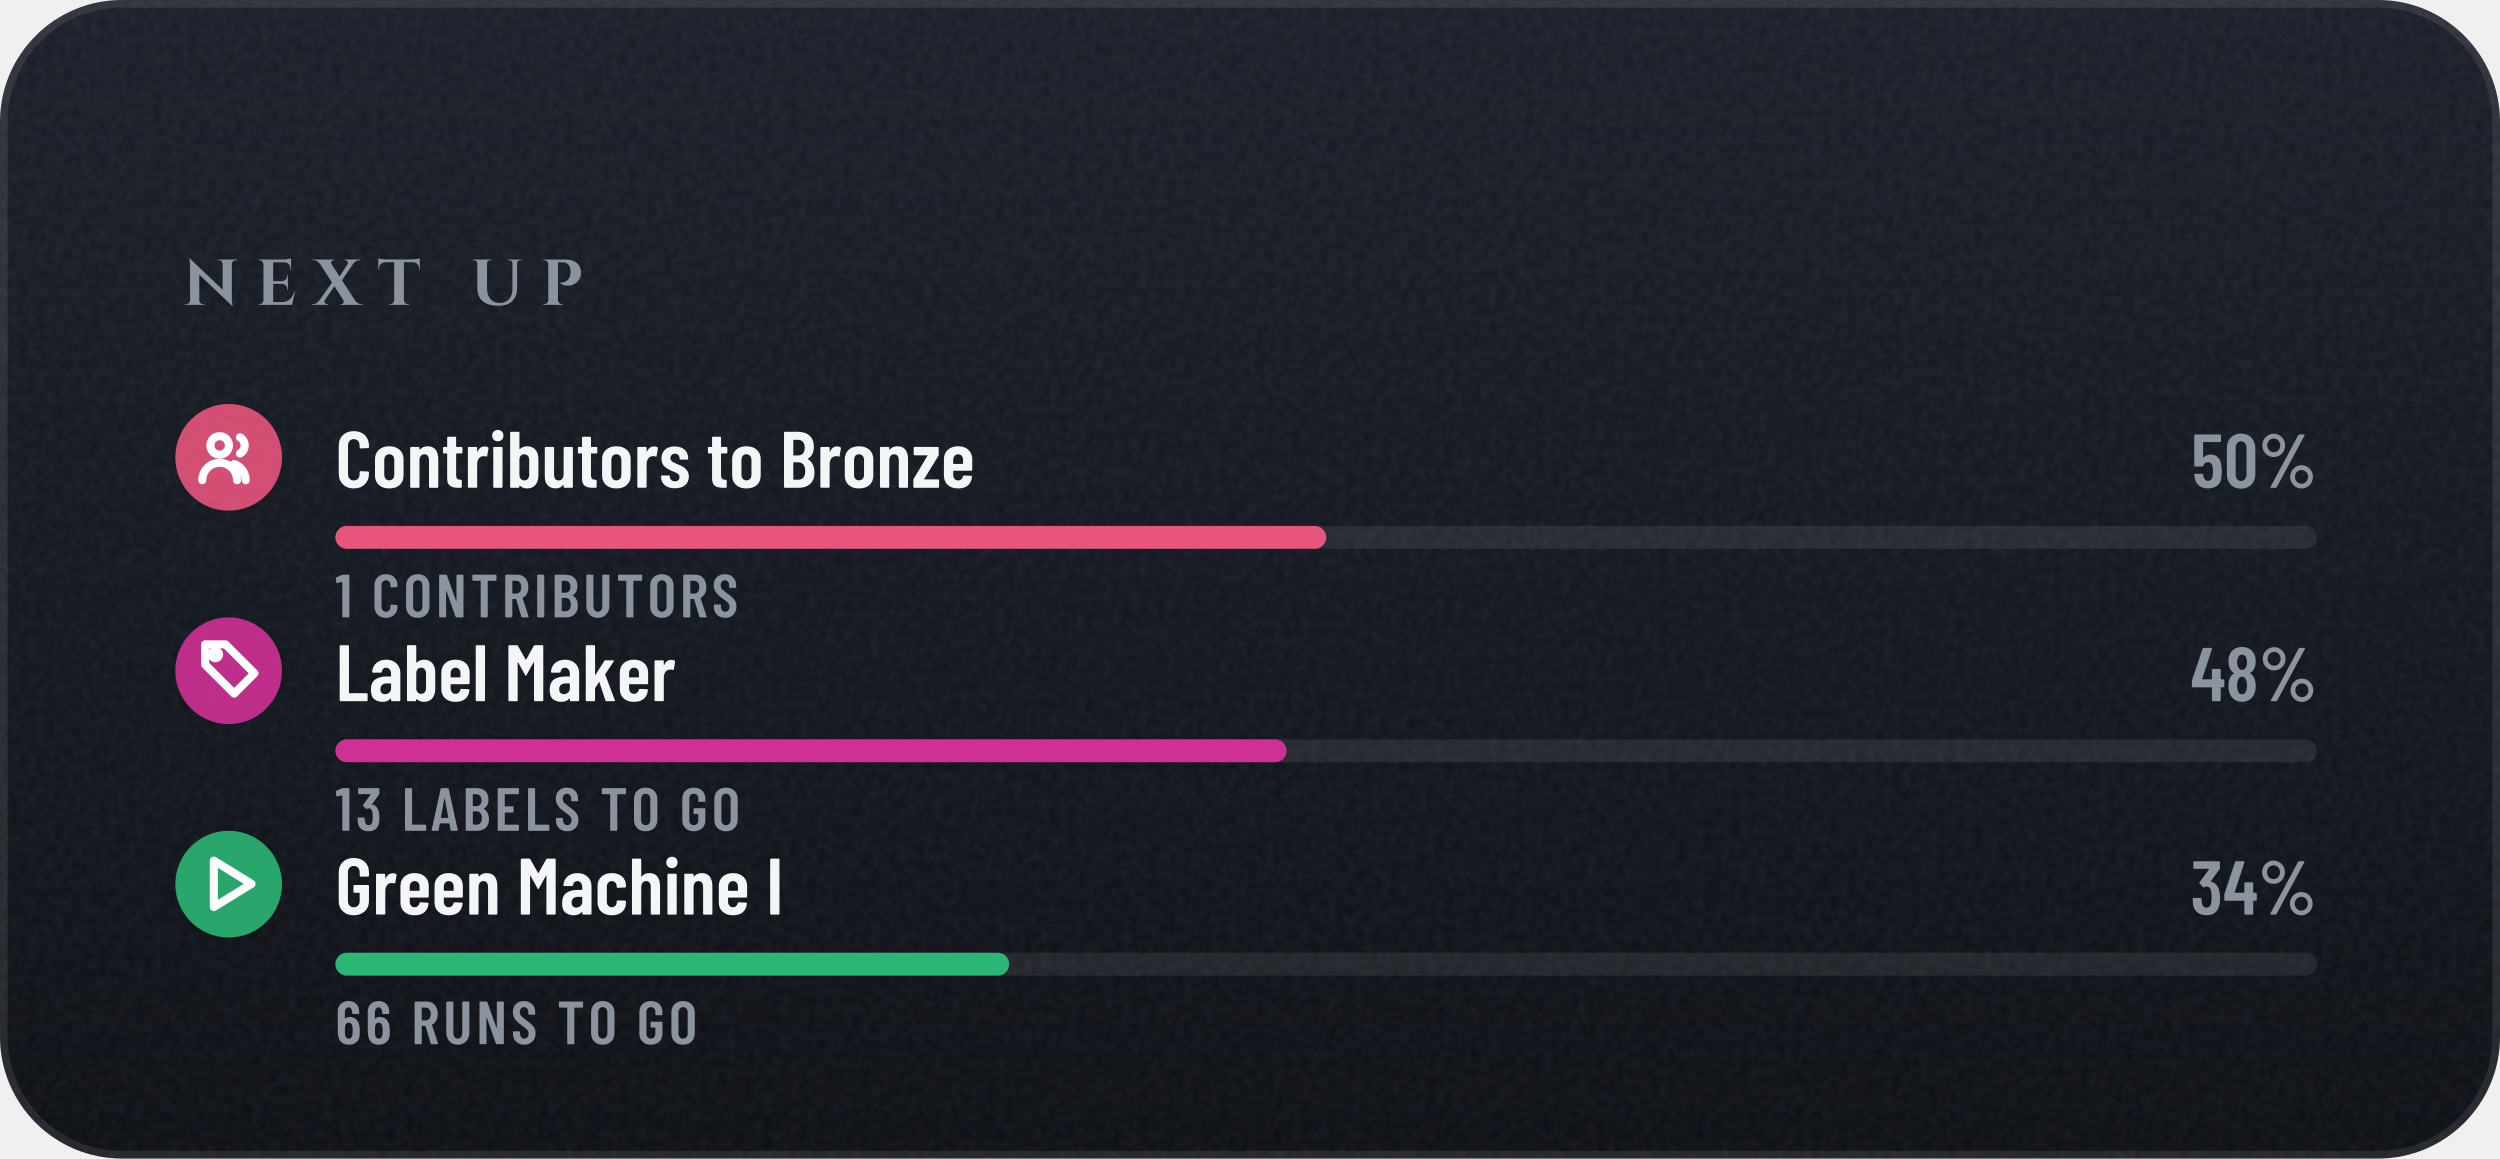
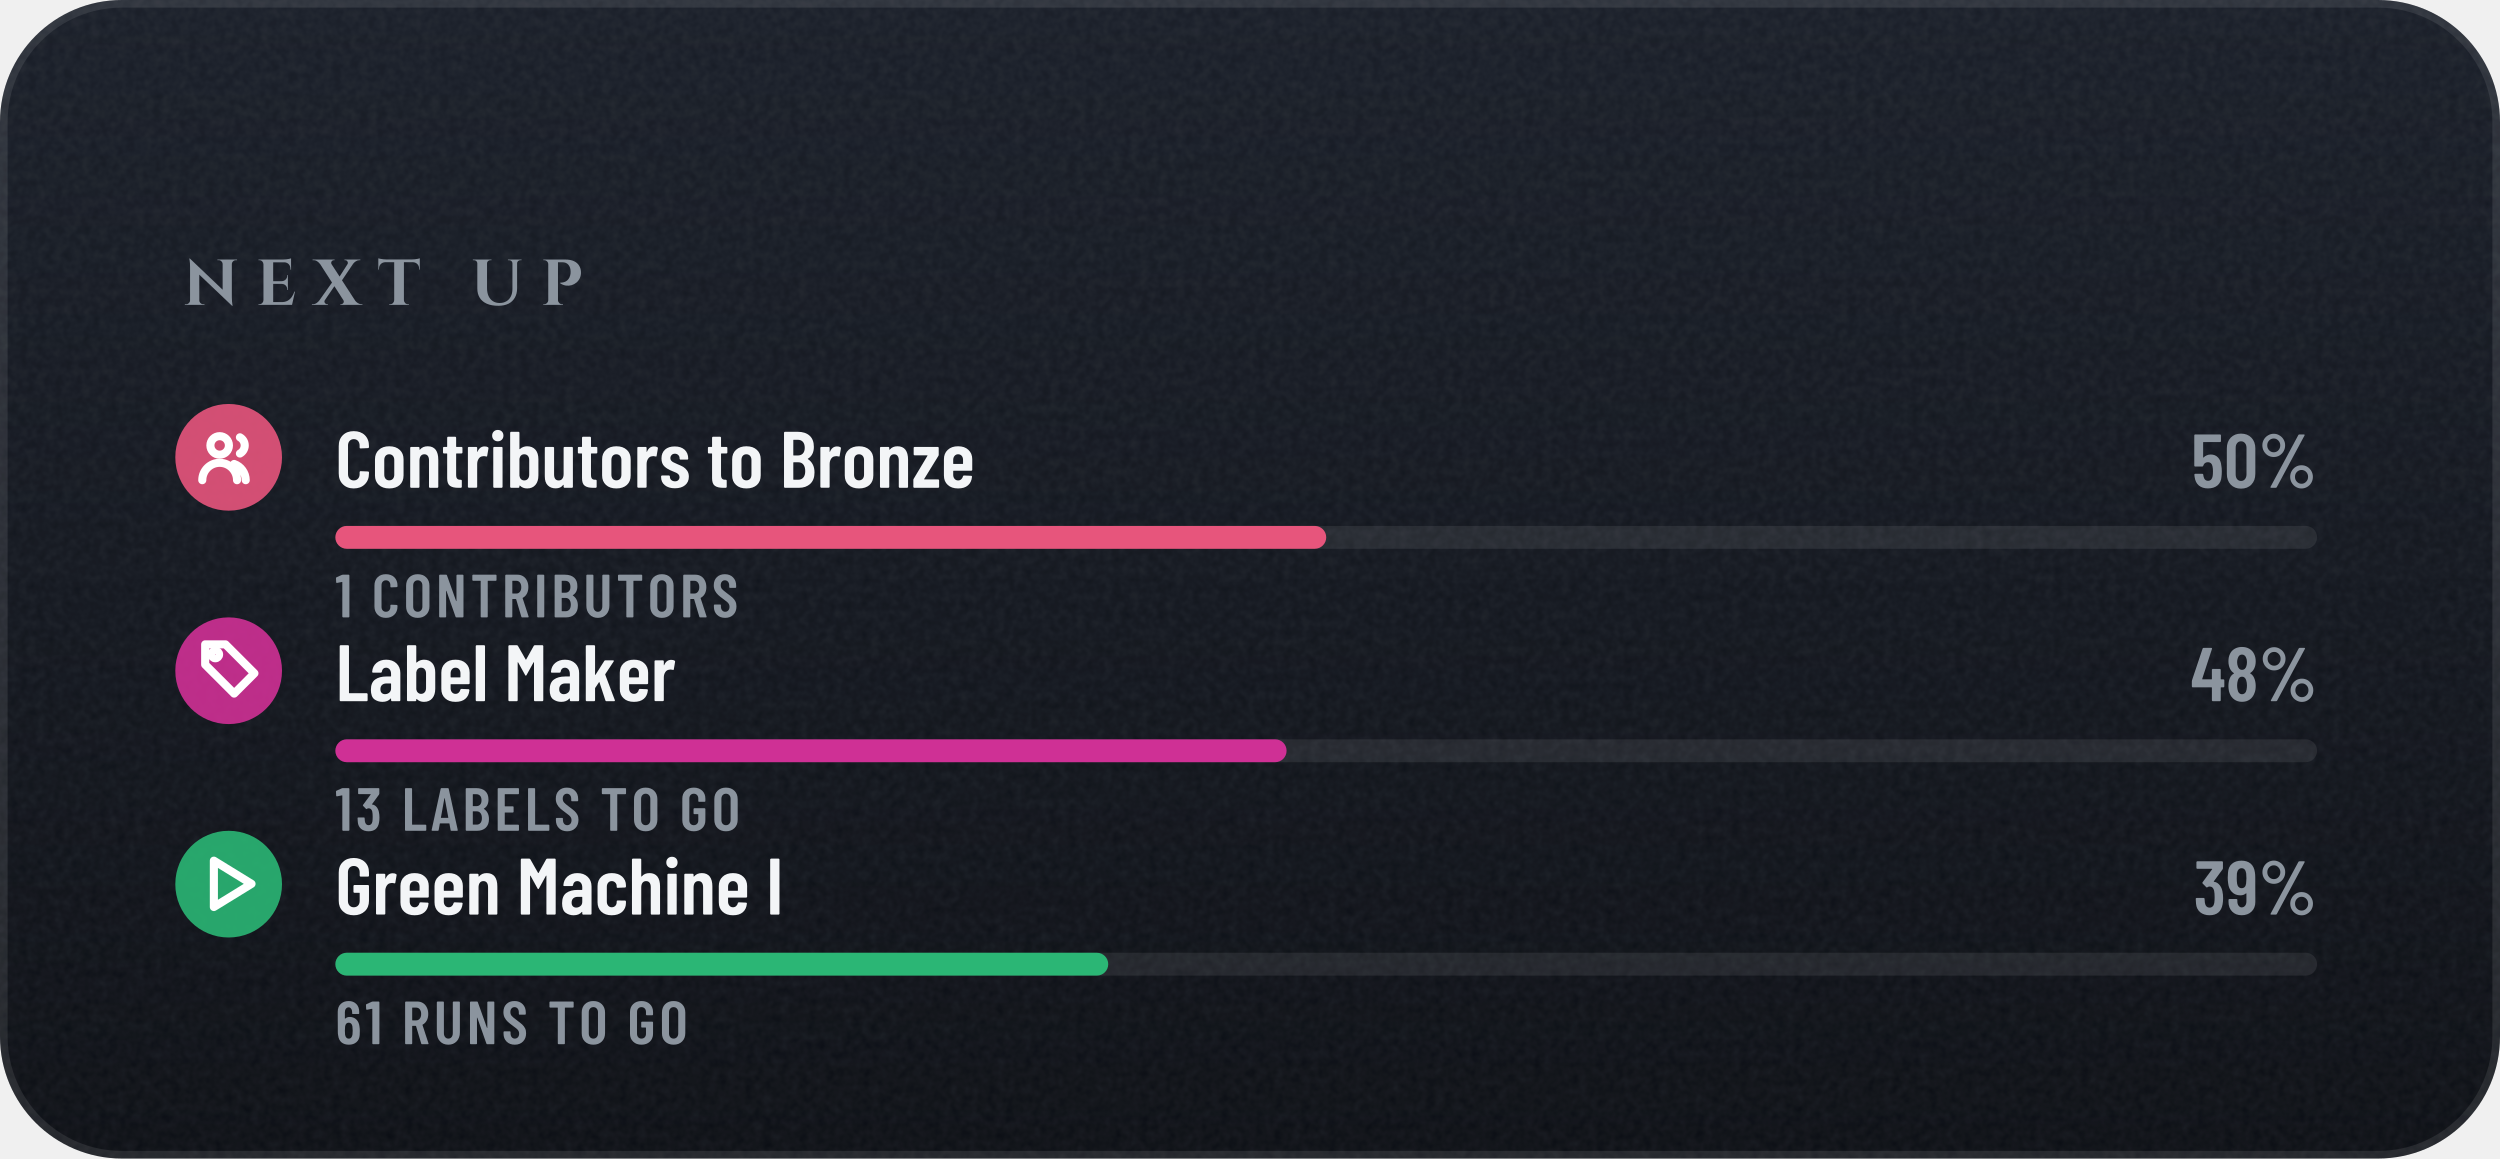
- <svg xmlns="http://www.w3.org/2000/svg" width="328" height="152" viewBox="0 0 328 152" role="img" aria-label="Next up: Contributors to Bronze 50%, Label Maker 48%, Green Machine I 34%">
+ <svg xmlns="http://www.w3.org/2000/svg" width="328" height="152" viewBox="0 0 328 152" role="img" aria-label="Next up: Contributors to Bronze 50%, Label Maker 48%, Green Machine I 39%">
  <defs>
    <linearGradient id="bg" x1="0" y1="0" x2="0" y2="1">
      <stop offset="0" stop-color="#171C26" />
      <stop offset="1" stop-color="#0A0D13" />
    </linearGradient>
    <clipPath id="card">
      <rect width="328" height="152" rx="16" />
    </clipPath>
    <filter id="grain" x="0" y="0" width="100%" height="100%">
      <feTurbulence type="fractalNoise" baseFrequency=".85" numOctaves="2" stitchTiles="stitch" />
      <feColorMatrix values="0 0 0 0 1 0 0 0 0 1 0 0 0 0 1 0 0 0 .07 0" />
    </filter>
    <radialGradient id="glow" cx=".5" cy=".5" r=".5">
      <stop offset="0" stop-color="#5A626D" stop-opacity="0" />
      <stop offset="1" stop-color="#5A626D" stop-opacity="0" />
    </radialGradient>
    <linearGradient id="mh" x1="0" y1="0" x2="1" y2="0">
      <stop offset="0" stop-color="#252A32" />
      <stop offset="0.2" stop-color="#3A414B" />
      <stop offset="0.4" stop-color="#838B96" />
      <stop offset="0.54" stop-color="#5A626D" />
      <stop offset="0.78" stop-color="#3A414B" />
      <stop offset="1" stop-color="#252A32" />
    </linearGradient>
    <linearGradient id="md" x1="0" y1="0" x2="1" y2="1">
      <stop offset="0" stop-color="#252A32" />
      <stop offset="0.2" stop-color="#3A414B" />
      <stop offset="0.4" stop-color="#838B96" />
      <stop offset="0.54" stop-color="#5A626D" />
      <stop offset="0.78" stop-color="#3A414B" />
      <stop offset="1" stop-color="#252A32" />
    </linearGradient>
    <linearGradient id="mdr" x1="1" y1="1" x2="0" y2="0">
      <stop offset="0" stop-color="#252A32" />
      <stop offset="0.2" stop-color="#3A414B" />
      <stop offset="0.4" stop-color="#838B96" />
      <stop offset="0.54" stop-color="#5A626D" />
      <stop offset="0.78" stop-color="#3A414B" />
      <stop offset="1" stop-color="#252A32" />
    </linearGradient>
    <linearGradient id="dia" x1="0" y1="0" x2="1" y2="0">
      <stop offset="0" stop-color="#6CCBFF" />
      <stop offset=".5" stop-color="#C4B2FF" />
      <stop offset="1" stop-color="#F29BDD" />
    </linearGradient>
    <linearGradient id="pb" x1="0" y1="0" x2="1" y2="0">
      <stop offset="0" stop-color="#8F5125" />
      <stop offset="1" stop-color="#F5C69A" />
    </linearGradient>
    <linearGradient id="shg" x1="0" y1="0" x2="1" y2="0">
      <stop offset="0" stop-color="#FFFFFF" stop-opacity="0" />
      <stop offset=".5" stop-color="#FFFFFF" stop-opacity=".6" />
      <stop offset="1" stop-color="#FFFFFF" stop-opacity="0" />
    </linearGradient>
  </defs>
  <g clip-path="url(#card)">
    <rect width="328" height="152" fill="url(#bg)" />
    <rect width="328" height="152" filter="url(#grain)" />
  </g>
  <rect x=".5" y=".5" width="327" height="151" rx="15.5" fill="none" stroke="#FFFFFF" stroke-opacity=".09" />
  <g transform="translate(24 40) scale(0.0085 -0.0085)" fill="#8B949E">
    <use href="#s78" x="0" />
    <use href="#s69" x="1124" />
    <use href="#s88" x="2015" />
    <use href="#s84" x="3002" />
    <use href="#s85" x="4437" />
    <use href="#s80" x="5517" />
  </g>
  <circle cx="30" cy="60" r="7" fill="#E7557C" fill-opacity=".9" />
  <g transform="translate(25.4 55.4) scale(0.38)" fill="none" stroke="#FFFFFF" stroke-width="2.8" stroke-linecap="round" stroke-linejoin="round">
    <circle cx="9" cy="8" r="3.2" />
    <path d="M3 20a6 6 0 0 1 12 0M16 5.2a3.2 3.2 0 0 1 0 5.6M18 20a6 6 0 0 0-4-5.6" />
  </g>
  <g transform="translate(44 64) scale(0.0105 -0.0105)" fill="#F3F5F7">
    <use href="#m67" x="0" />
    <use href="#m111" x="457" />
    <use href="#m110" x="889" />
    <use href="#m116" x="1328" />
    <use href="#m114" x="1610" />
    <use href="#m105" x="1923" />
    <use href="#m98" x="2138" />
    <use href="#m117" x="2575" />
    <use href="#m116" x="3013" />
    <use href="#m111" x="3295" />
    <use href="#m114" x="3727" />
    <use href="#m115" x="4040" />
    <use href="#m116" x="4638" />
    <use href="#m111" x="4920" />
    <use href="#m66" x="5552" />
    <use href="#m114" x="6014" />
    <use href="#m111" x="6327" />
    <use href="#m110" x="6759" />
    <use href="#m122" x="7198" />
    <use href="#m101" x="7566" />
  </g>
  <g transform="translate(287.5 64) scale(0.01 -0.01)" fill="#8B949E">
    <use href="#m53" x="0" />
    <use href="#m48" x="428" />
    <use href="#m37" x="878" />
  </g>
  <rect x="44" y="69" width="260" height="3" rx="1.5" fill="#FFFFFF" fill-opacity=".08" />
  <rect x="44" y="69" width="130" height="3" rx="1.5" fill="#E7557C" />
  <g transform="translate(44 81) scale(0.008 -0.008)" fill="#8B949E">
    <use href="#m49" x="0" />
    <use href="#m67" x="599" />
    <use href="#m79" x="1118" />
    <use href="#m78" x="1648" />
    <use href="#m84" x="2218" />
    <use href="#m82" x="2732" />
    <use href="#m73" x="3256" />
    <use href="#m66" x="3542" />
    <use href="#m85" x="4066" />
    <use href="#m84" x="4607" />
    <use href="#m79" x="5122" />
    <use href="#m82" x="5651" />
    <use href="#m83" x="6174" />
  </g>
  <circle cx="30" cy="88" r="7" fill="#CF3095" fill-opacity=".9" />
  <g transform="translate(25.4 83.4) scale(0.38)" fill="none" stroke="#FFFFFF" stroke-width="2.8" stroke-linecap="round" stroke-linejoin="round">
    <path d="M11 3H4v7l10 10 7-7z" />
    <circle cx="7.5" cy="6.5" r="1.3" />
  </g>
  <g transform="translate(44 92) scale(0.0105 -0.0105)" fill="#F3F5F7">
    <use href="#m76" x="0" />
    <use href="#m97" x="415" />
    <use href="#m98" x="849" />
    <use href="#m101" x="1286" />
    <use href="#m108" x="1712" />
    <use href="#m77" x="2111" />
    <use href="#m97" x="2649" />
    <use href="#m107" x="3083" />
    <use href="#m101" x="3516" />
    <use href="#m114" x="3942" />
  </g>
  <g transform="translate(287.4 92) scale(0.01 -0.01)" fill="#8B949E">
    <use href="#m52" x="0" />
    <use href="#m56" x="459" />
    <use href="#m37" x="893" />
  </g>
  <rect x="44" y="97" width="260" height="3" rx="1.5" fill="#FFFFFF" fill-opacity=".08" />
  <rect x="44" y="97" width="124.8" height="3" rx="1.5" fill="#CF3095" />
  <g transform="translate(44 109) scale(0.008 -0.008)" fill="#8B949E">
    <use href="#m49" x="0" />
    <use href="#m51" x="336" />
    <use href="#m76" x="1088" />
    <use href="#m65" x="1565" />
    <use href="#m66" x="2084" />
    <use href="#m69" x="2608" />
    <use href="#m76" x="3106" />
    <use href="#m83" x="3583" />
    <use href="#m84" x="4342" />
    <use href="#m79" x="4856" />
    <use href="#m71" x="5648" />
    <use href="#m79" x="6173" />
  </g>
  <circle cx="30" cy="116" r="7" fill="#2BB675" fill-opacity=".9" />
  <g transform="translate(25.4 111.4) scale(0.38)" fill="none" stroke="#FFFFFF" stroke-width="2.8" stroke-linecap="round" stroke-linejoin="round">
    <path d="M7 4l13 8-13 8z" />
  </g>
  <g transform="translate(44 120) scale(0.0105 -0.0105)" fill="#F3F5F7">
    <use href="#m71" x="0" />
    <use href="#m114" x="462" />
    <use href="#m101" x="775" />
    <use href="#m101" x="1201" />
    <use href="#m110" x="1627" />
    <use href="#m77" x="2266" />
    <use href="#m97" x="2804" />
    <use href="#m99" x="3238" />
    <use href="#m104" x="3660" />
    <use href="#m105" x="4099" />
    <use href="#m110" x="4314" />
    <use href="#m101" x="4753" />
    <use href="#m73" x="5379" />
  </g>
-   <g transform="translate(287.4 120) scale(0.01 -0.01)" fill="#8B949E">
+   <g transform="translate(287.8 120) scale(0.01 -0.01)" fill="#8B949E">
    <use href="#m51" x="0" />
-     <use href="#m52" x="426" />
-     <use href="#m37" x="885" />
+     <use href="#m57" x="426" />
+     <use href="#m37" x="849" />
  </g>
  <rect x="44" y="125" width="260" height="3" rx="1.5" fill="#FFFFFF" fill-opacity=".08" />
-   <rect x="44" y="125" width="88.4" height="3" rx="1.5" fill="#2BB675" />
+   <rect x="44" y="125" width="101.4" height="3" rx="1.5" fill="#2BB675" />
  <g transform="translate(44 137) scale(0.008 -0.008)" fill="#8B949E">
    <use href="#m54" x="0" />
-     <use href="#m54" x="492" />
-     <use href="#m82" x="1246" />
-     <use href="#m85" x="1769" />
-     <use href="#m78" x="2310" />
-     <use href="#m83" x="2879" />
-     <use href="#m84" x="3638" />
-     <use href="#m79" x="4152" />
-     <use href="#m71" x="4944" />
-     <use href="#m79" x="5469" />
+     <use href="#m49" x="492" />
+     <use href="#m82" x="1090" />
+     <use href="#m85" x="1614" />
+     <use href="#m78" x="2154" />
+     <use href="#m83" x="2724" />
+     <use href="#m84" x="3483" />
+     <use href="#m79" x="3998" />
+     <use href="#m71" x="4790" />
+     <use href="#m79" x="5314" />
  </g>
  <defs>
    <path id="m37" d="M54 557Q54 598 74 633Q94 668 128 688Q163 709 204 709Q244 709 278 688Q313 668 333 633Q353 598 353 557Q353 515 333 480Q313 445 279 424Q245 404 204 404Q163 404 128 424Q94 445 74 480Q54 515 54 557ZM162 14 526 692Q530 700 541 700H599Q606 700 608 696Q610 692 607 686L243 8Q239 0 228 0H170Q163 0 161 4Q159 8 162 14ZM289 557Q289 594 264 620Q239 647 204 647Q168 647 143 621Q118 595 118 557Q118 519 143 492Q168 466 204 466Q240 466 264 492Q289 519 289 557ZM419 144Q419 185 439 220Q459 255 493 276Q527 296 568 296Q609 296 643 276Q677 255 697 220Q717 185 717 144Q717 102 697 67Q677 32 643 12Q609 -9 568 -9Q527 -9 493 12Q459 32 439 67Q419 102 419 144ZM654 144Q654 182 629 208Q604 234 568 234Q532 234 507 208Q482 182 482 144Q482 106 507 80Q532 53 568 53Q604 53 629 80Q654 106 654 144Z" />
    <path id="m48" d="M38 183V517Q38 604 89 658Q140 711 224 711Q309 711 360 658Q412 604 412 517V183Q412 96 360 42Q309 -11 224 -11Q140 -11 89 42Q38 96 38 183ZM296 176V524Q296 563 276 586Q257 610 224 610Q192 610 173 586Q154 563 154 524V176Q154 137 173 114Q192 90 224 90Q257 90 276 114Q296 137 296 176Z" />
    <path id="m49" d="M122 700H218Q223 700 226 696Q230 693 230 688V12Q230 7 226 4Q223 0 218 0H126Q121 0 118 4Q114 7 114 12V576Q114 578 112 580Q111 582 109 581L27 565H24Q13 565 13 576L10 643Q10 653 18 657L107 697Q114 700 122 700Z" />
    <path id="m51" d="M387 218Q387 169 380 134Q368 66 326 29Q283 -8 210 -8Q134 -8 86 32Q38 73 32 143Q30 165 28 207Q28 219 40 219H132Q144 219 144 207Q146 173 148 156Q153 125 169 108Q185 92 210 92Q234 92 250 108Q266 123 271 152Q276 182 276 230Q276 281 269 315Q263 341 248 355Q233 369 210 369Q195 369 183 360Q177 356 174 356Q172 356 166 360L119 408Q115 412 115 417Q115 421 118 425L243 595Q245 597 244 599Q242 601 239 601H49Q44 601 40 604Q37 608 37 613V688Q37 693 40 696Q44 700 49 700H373Q378 700 382 696Q385 693 385 688V609Q385 602 380 594L266 438Q262 432 268 431Q309 426 338 392Q368 358 378 307Q387 267 387 218Z" />
    <path id="m52" d="M443 275V194Q443 189 440 186Q436 182 431 182H401Q396 182 396 177V12Q396 7 392 4Q389 0 384 0H292Q287 0 284 4Q280 7 280 12V177Q280 182 275 182H29Q24 182 20 186Q17 189 17 194V259Q17 268 19 274L158 690Q161 700 171 700H271Q277 700 280 696Q283 693 281 686L153 293Q152 287 157 287H275Q280 287 280 292V412Q280 417 284 420Q287 424 292 424H384Q389 424 392 420Q396 417 396 412V292Q396 287 401 287H431Q436 287 440 284Q443 280 443 275Z" />
    <path id="m53" d="M400 216Q400 175 396 146Q391 72 344 32Q297 -8 219 -8Q145 -8 99 30Q53 68 43 144L40 172Q40 184 52 184H144Q156 184 157 172Q157 166 159 154Q171 92 219 92Q244 92 260 108Q275 124 280 153Q284 178 284 217Q284 254 278 281Q273 307 258 322Q242 336 219 336Q171 336 157 290Q154 279 144 279H51Q46 279 42 282Q39 286 39 291V688Q39 693 42 696Q46 700 51 700H377Q382 700 386 696Q389 693 389 688V612Q389 607 386 604Q382 600 377 600H160Q155 600 155 595V400Q155 397 157 396Q159 396 161 398Q178 416 202 426Q227 437 254 437Q314 437 350 398Q387 360 394 290Q400 259 400 216Z" />
    <path id="m54" d="M401 216Q401 193 399 151Q394 75 346 34Q299 -8 221 -8Q147 -8 101 30Q55 69 46 144Q40 171 40 207L39 532Q39 613 88 660Q138 708 219 708Q295 708 343 660Q391 612 391 532V507Q391 502 388 498Q384 495 379 495H287Q282 495 278 498Q275 502 275 507V526Q275 560 258 582Q242 605 219 605Q191 605 174 583Q156 561 156 526V423Q156 420 158 419Q160 418 162 420Q191 447 234 447Q303 447 346 403Q389 359 396 286Q401 253 401 216ZM284 224Q284 250 279 295Q267 353 220 353Q196 353 180 338Q165 322 160 292Q156 257 156 224Q156 195 159 157Q164 125 180 108Q195 91 220 91Q245 91 260 109Q276 127 281 160Q284 196 284 224Z" />
    <path id="m56" d="M325 364Q358 345 375 306Q396 259 396 200Q396 147 380 107Q360 53 318 22Q275 -8 216 -8Q158 -8 116 22Q73 52 53 106Q38 148 38 200Q38 259 56 301Q71 341 109 363Q113 366 109 369Q76 390 58 427Q38 470 38 523Q38 581 58 620Q78 664 120 688Q161 712 216 712Q270 712 312 688Q353 665 374 621Q396 579 396 523Q396 471 376 429Q358 392 325 371Q319 367 325 364ZM159 559Q152 541 152 513Q152 483 162 456Q169 435 183 423Q197 411 216 411Q237 411 252 424Q266 436 273 459Q281 483 281 513Q281 547 271 568Q264 589 250 600Q236 612 216 612Q198 612 184 602Q171 591 164 573ZM281 206Q281 244 272 271Q266 295 252 308Q237 322 216 322Q195 322 180 308Q166 294 160 268Q152 242 152 208Q152 177 158 151Q163 123 178 108Q194 92 216 92Q239 92 255 108Q271 124 276 153Q281 180 281 206Z" />
+     <path id="m57" d="M384 168Q384 87 334 40Q285 -8 204 -8Q128 -8 80 40Q32 88 32 168V193Q32 198 36 202Q39 205 44 205H136Q141 205 144 202Q148 198 148 193V174Q148 140 164 118Q181 95 204 95Q232 95 250 117Q267 139 267 174V276Q267 279 265 280Q263 281 261 279Q232 253 189 253Q120 253 77 297Q34 341 27 414Q22 447 22 484Q22 518 25 549Q29 625 76 666Q124 708 203 708Q276 708 322 670Q368 631 378 556Q383 526 383 493ZM267 476Q267 506 264 543Q253 609 204 609Q179 609 163 591Q147 573 142 540Q140 516 140 476Q140 439 145 405Q150 377 166 362Q181 347 204 347Q228 347 244 362Q259 378 263 408Q267 443 267 476Z" />
    <path id="m65" d="M325 11 306 116Q306 121 300 121H154Q148 121 148 116L129 11Q128 0 116 0H25Q11 0 14 13L162 689Q164 700 175 700H281Q292 700 294 689L442 13V9Q442 0 431 0H338Q326 0 325 11ZM171 212H282Q288 212 287 217L229 533Q228 536 226 536Q224 536 223 533L166 217Q165 212 171 212Z" />
    <path id="m66" d="M242 0H66Q61 0 58 4Q54 7 54 12V688Q54 693 58 696Q61 700 66 700H224Q319 700 373 652Q427 604 427 512Q427 409 354 365Q349 362 352 359Q391 334 413 292Q435 250 435 192Q435 100 382 50Q328 0 242 0ZM170 595V409Q170 404 175 404H226Q267 404 290 429Q313 454 313 500Q313 548 290 574Q267 600 226 600H175Q170 600 170 595ZM319 208Q319 260 296 290Q273 319 233 319H175Q170 319 170 314V106Q170 101 175 101H233Q273 101 296 129Q319 157 319 208Z" />
    <path id="m67" d="M42 180V521Q42 607 94 658Q145 708 230 708Q316 708 368 658Q420 607 420 521V509Q420 504 416 500Q413 496 408 496L315 492Q303 492 303 504V529Q303 564 283 586Q263 608 230 608Q198 608 178 586Q158 564 158 529V171Q158 136 178 114Q198 92 230 92Q263 92 283 114Q303 136 303 171V196Q303 201 306 204Q310 208 315 208L408 204Q413 204 416 200Q420 197 420 192V180Q420 95 368 44Q316 -8 230 -8Q145 -8 94 44Q42 95 42 180Z" />
    <path id="m69" d="M391 600H175Q170 600 170 595V406Q170 401 175 401H303Q308 401 312 398Q315 394 315 389V312Q315 307 312 304Q308 300 303 300H175Q170 300 170 295V105Q170 100 175 100H391Q396 100 400 96Q403 93 403 88V12Q403 7 400 4Q396 0 391 0H66Q61 0 58 4Q54 7 54 12V688Q54 693 58 696Q61 700 66 700H391Q396 700 400 696Q403 693 403 688V612Q403 607 400 604Q396 600 391 600Z" />
    <path id="m71" d="M42 173V527Q42 609 94 658Q145 708 230 708Q315 708 368 658Q420 609 420 526V487Q420 482 416 478Q413 475 408 475H316Q311 475 308 478Q304 482 304 487V528Q304 564 284 586Q263 608 230 608Q197 608 177 586Q157 564 157 528V172Q157 136 177 114Q197 92 230 92Q263 92 284 114Q304 136 304 172V268Q304 273 299 273H238Q233 273 230 276Q226 280 226 285V358Q226 363 230 366Q233 370 238 370H408Q413 370 416 366Q420 363 420 358V173Q420 91 368 42Q315 -8 230 -8Q145 -8 94 42Q42 91 42 173Z" />
    <path id="m73" d="M54 12V688Q54 693 58 696Q61 700 66 700H158Q163 700 166 696Q170 693 170 688V12Q170 7 166 4Q163 0 158 0H66Q61 0 58 4Q54 7 54 12Z" />
    <path id="m76" d="M54 12V688Q54 693 58 696Q61 700 66 700H158Q163 700 166 696Q170 693 170 688V105Q170 100 175 100H391Q396 100 400 96Q403 93 403 88V12Q403 7 400 4Q396 0 391 0H66Q61 0 58 4Q54 7 54 12Z" />
    <path id="m77" d="M383 700H475Q480 700 484 696Q487 693 487 688V12Q487 7 484 4Q480 0 475 0H383Q378 0 374 4Q371 7 371 12V484Q371 488 369 488Q367 488 365 485L278 327Q273 319 269 319Q265 319 260 327L173 485Q171 488 169 488Q167 488 167 484V12Q167 7 164 4Q160 0 155 0H63Q58 0 54 4Q51 7 51 12V688Q51 693 54 696Q58 700 63 700H155Q165 700 170 692L267 521Q270 517 273 521L368 692Q373 700 383 700Z" />
    <path id="m78" d="M350 700H441Q446 700 450 696Q453 693 453 688V12Q453 7 450 4Q446 0 441 0H336Q326 0 323 10L174 434Q173 437 170 436Q168 436 168 433L169 12Q169 7 166 4Q162 0 157 0H66Q61 0 58 4Q54 7 54 12V688Q54 693 58 696Q61 700 66 700H169Q179 700 182 690L332 269Q333 266 336 266Q338 267 338 270V688Q338 693 342 696Q345 700 350 700Z" />
    <path id="m79" d="M42 182V518Q42 604 94 656Q147 708 233 708Q319 708 372 656Q425 604 425 518V182Q425 96 372 44Q319 -8 233 -8Q147 -8 94 44Q42 96 42 182ZM309 177V523Q309 561 288 584Q267 608 233 608Q199 608 178 584Q158 561 158 523V177Q158 139 178 116Q199 92 233 92Q267 92 288 116Q309 139 309 177Z" />
    <path id="m82" d="M318 10 233 297Q231 301 228 301H175Q170 301 170 296V12Q170 7 166 4Q163 0 158 0H66Q61 0 58 4Q54 7 54 12V688Q54 693 58 696Q61 700 66 700H254Q307 700 348 674Q388 649 410 602Q433 556 433 496Q433 434 409 389Q385 344 342 321Q338 320 339 315L437 14Q438 12 438 9Q438 0 427 0H331Q321 0 318 10ZM170 595V396Q170 391 175 391H236Q272 391 294 419Q317 447 317 495Q317 543 294 572Q272 600 236 600H175Q170 600 170 595Z" />
    <path id="m83" d="M34 173V199Q34 204 38 208Q41 211 46 211H137Q142 211 146 208Q149 204 149 199V179Q149 140 168 116Q188 92 219 92Q250 92 270 114Q290 137 290 174Q290 200 279 219Q268 238 248 255Q228 272 184 304Q134 340 104 368Q73 396 52 436Q32 475 32 527Q32 610 82 659Q132 708 214 708Q297 708 348 656Q399 605 399 520V496Q399 491 396 488Q392 484 387 484H297Q292 484 288 488Q285 491 285 496V522Q285 561 266 584Q246 608 214 608Q184 608 165 586Q146 565 146 527Q146 491 166 466Q187 441 247 397Q308 352 339 324Q370 295 387 261Q404 227 404 180Q404 95 353 44Q302 -8 219 -8Q136 -8 85 42Q34 92 34 173Z" />
    <path id="m84" d="M425 688V612Q425 607 422 604Q418 600 413 600H286Q281 600 281 595V12Q281 7 278 4Q274 0 269 0H177Q172 0 168 4Q165 7 165 12V595Q165 600 160 600H40Q35 600 32 604Q28 607 28 612V688Q28 693 32 696Q35 700 40 700H413Q418 700 422 696Q425 693 425 688Z" />
    <path id="m85" d="M50 194V688Q50 693 54 696Q57 700 62 700H154Q159 700 162 696Q166 693 166 688V182Q166 142 186 117Q206 92 239 92Q272 92 292 117Q312 142 312 182V688Q312 693 316 696Q319 700 324 700H416Q421 700 424 696Q428 693 428 688V194Q428 103 376 48Q324 -8 239 -8Q153 -8 102 48Q50 103 50 194Z" />
    <path id="m97" d="M397 352V12Q397 7 394 4Q390 0 385 0H293Q288 0 284 4Q281 7 281 12V31Q281 34 279 35Q277 36 275 33Q240 -8 173 -8Q116 -8 72 24Q29 57 29 143Q29 233 82 271Q134 309 224 309H276Q281 309 281 314V340Q281 376 263 398Q245 419 218 419Q197 419 183 406Q169 392 166 369Q165 357 153 357H56Q44 357 45 369Q50 437 98 478Q147 519 220 519Q299 519 348 473Q397 427 397 352ZM281 160V217Q281 222 276 222H224Q190 222 169 204Q148 185 148 150Q148 119 164 104Q180 88 205 88Q235 88 258 107Q281 126 281 160Z" />
    <path id="m98" d="M399 357V154Q399 80 362 36Q325 -8 258 -8Q204 -8 168 27Q166 29 164 28Q162 27 162 24V12Q162 7 158 4Q155 0 150 0H58Q53 0 50 4Q46 7 46 12V688Q46 693 50 696Q53 700 58 700H150Q155 700 158 696Q162 693 162 688V486Q162 483 164 482Q167 482 170 486Q189 503 212 511Q236 519 258 519Q324 519 362 476Q399 433 399 357ZM222 419Q198 419 182 404Q166 388 162 362V149Q166 123 182 108Q198 92 222 92Q250 92 267 112Q284 131 284 163V348Q284 380 267 400Q250 419 222 419Z" />
    <path id="m99" d="M38 155V357Q38 430 86 474Q133 519 215 519Q297 519 345 476Q393 432 393 365V351Q393 346 390 342Q386 339 381 339L289 335Q277 335 277 347V357Q277 382 260 400Q242 419 215 419Q188 419 171 399Q154 379 154 348V163Q154 132 171 112Q188 92 215 92Q242 92 260 110Q277 129 277 155V165Q277 170 280 174Q284 177 289 177L381 176Q386 176 390 172Q393 169 393 164V146Q393 77 345 34Q297 -8 215 -8Q133 -8 86 36Q38 80 38 155Z" />
    <path id="m101" d="M380 213H159Q154 213 154 208V163Q154 132 171 112Q188 92 215 92Q238 92 254 106Q271 121 276 144Q279 154 289 154L378 150Q383 150 386 146Q390 143 389 137Q382 67 338 30Q294 -8 215 -8Q133 -8 86 36Q38 79 38 154V357Q38 430 86 474Q133 519 215 519Q297 519 344 474Q392 430 392 357V225Q392 220 388 216Q385 213 380 213ZM154 348V303Q154 298 159 298H272Q277 298 277 303V348Q277 380 260 400Q243 419 215 419Q188 419 171 399Q154 379 154 348Z" />
    <path id="m104" d="M397 352V12Q397 7 394 4Q390 0 385 0H293Q288 0 284 4Q281 7 281 12V343Q281 379 266 399Q251 419 223 419Q194 419 178 398Q162 377 162 340V12Q162 7 158 4Q155 0 150 0H58Q53 0 50 4Q46 7 46 12V688Q46 693 50 696Q53 700 58 700H150Q155 700 158 696Q162 693 162 688V479Q162 476 164 476Q167 475 170 479Q204 519 265 519Q330 519 364 476Q397 432 397 352Z" />
    <path id="m105" d="M36 652Q36 683 56 703Q76 723 107 723Q138 723 158 703Q177 683 177 652Q177 621 157 601Q137 581 107 581Q76 581 56 601Q36 621 36 652ZM50 12V499Q50 504 54 508Q57 511 62 511H154Q159 511 162 508Q166 504 166 499V12Q166 7 162 4Q159 0 154 0H62Q57 0 54 4Q50 7 50 12Z" />
    <path id="m107" d="M46 12V688Q46 693 50 696Q53 700 58 700H150Q155 700 158 696Q162 693 162 688V332Q162 328 164 328Q166 328 168 331L277 503Q281 511 291 511H387Q394 511 396 506Q398 502 394 496L290 339Q288 335 289 332L409 14Q410 12 410 9Q410 0 399 0H304Q294 0 291 10L217 236Q216 239 214 240Q212 240 211 237L164 167Q162 163 162 161V12Q162 7 158 4Q155 0 150 0H58Q53 0 50 4Q46 7 46 12Z" />
    <path id="m108" d="M42 12V688Q42 693 46 696Q49 700 54 700H146Q151 700 154 696Q158 693 158 688V12Q158 7 154 4Q151 0 146 0H54Q49 0 46 4Q42 7 42 12Z" />
    <path id="m110" d="M397 352V12Q397 7 394 4Q390 0 385 0H293Q288 0 284 4Q281 7 281 12V343Q281 379 266 399Q251 419 223 419Q194 419 178 398Q162 377 162 340V12Q162 7 158 4Q155 0 150 0H58Q53 0 50 4Q46 7 46 12V499Q46 504 50 508Q53 511 58 511H150Q155 511 158 508Q162 504 162 499V479Q162 476 164 476Q167 475 170 479Q204 519 265 519Q330 519 364 476Q397 432 397 352Z" />
    <path id="m111" d="M38 155V356Q38 430 86 474Q134 519 216 519Q299 519 347 474Q395 430 395 356V155Q395 80 348 36Q300 -8 216 -8Q133 -8 86 36Q38 80 38 155ZM279 164V348Q279 379 262 399Q244 419 216 419Q188 419 171 400Q154 380 154 348V164Q154 132 171 112Q188 93 216 93Q244 93 262 112Q279 132 279 164Z" />
    <path id="m114" d="M297 507Q305 502 303 492L287 399Q286 387 273 392Q259 396 247 396Q235 396 225 393Q197 389 180 362Q162 334 162 296V13Q162 8 158 4Q155 1 150 1H58Q53 1 50 4Q46 8 46 13V499Q46 504 50 508Q53 511 58 511H150Q155 511 158 508Q162 504 162 499V453Q162 449 164 448Q166 448 167 452Q194 517 255 517Q282 517 297 507Z" />
    <path id="m115" d="M30 135V142Q30 147 34 150Q37 154 42 154H128Q133 154 136 150Q140 147 140 142V137Q140 113 158 97Q177 81 204 81Q230 81 245 96Q260 111 260 134Q260 154 247 168Q234 181 219 188Q204 195 165 211Q108 233 72 267Q35 301 35 368Q35 438 80 478Q124 517 200 517Q278 517 324 476Q369 434 369 364Q369 359 366 356Q362 352 357 352H273Q268 352 264 356Q261 359 261 364V370Q261 394 244 410Q228 426 203 426Q177 426 162 410Q146 393 146 370Q146 351 158 338Q170 325 185 318Q200 310 235 295Q277 278 306 262Q334 245 356 214Q377 184 377 139Q377 72 330 33Q283 -6 203 -6Q124 -6 77 32Q30 70 30 135Z" />
    <path id="m116" d="M248 429H186Q181 429 181 424V162Q181 127 194 114Q207 100 233 101H240Q245 101 248 98Q252 94 252 89V12Q252 7 248 4Q245 0 240 0H206Q138 0 104 25Q69 50 69 119V424Q69 429 64 429H29Q24 429 20 432Q17 436 17 441V499Q17 504 20 508Q24 511 29 511H64Q69 511 69 516V626Q69 631 72 634Q76 638 81 638H169Q174 638 178 634Q181 631 181 626V516Q181 511 186 511H248Q253 511 256 508Q260 504 260 499V441Q260 436 256 432Q253 429 248 429Z" />
    <path id="m117" d="M289 511H381Q386 511 390 508Q393 504 393 499V12Q393 7 390 4Q386 0 381 0H289Q284 0 280 4Q277 7 277 12V34Q277 37 275 38Q273 39 271 36Q242 -7 178 -7Q117 -7 80 30Q42 66 42 142V499Q42 504 46 508Q49 511 54 511H146Q151 511 154 508Q158 504 158 499V167Q158 92 216 92Q245 92 261 114Q277 135 277 172V499Q277 504 280 508Q284 511 289 511Z" />
    <path id="m122" d="M24 12V97Q24 105 28 112L200 400Q203 406 197 406H40Q35 406 32 410Q28 413 28 418V499Q28 504 32 508Q35 511 40 511H329Q334 511 338 508Q341 504 341 499V414Q341 406 337 399L160 111Q157 105 163 105H334Q339 105 342 102Q346 98 346 93V12Q346 7 342 4Q339 0 334 0H36Q31 0 28 4Q24 7 24 12Z" />
    <path id="s69" d="M606 205 560 0H42V10H55Q81 10 100 28Q118 47 119 73V627Q118 653 100 672Q81 690 55 690H42V700H423Q445 700 470 703Q494 706 515 710Q536 714 545 718V543H535V555Q535 601 508 629Q484 653 447 657H269V366H401Q438 367 462 392Q486 416 486 453V460H496V230H486V238Q486 275 462 299Q438 323 401 324H269V43H400Q450 43 488 62Q526 82 553 118Q580 155 596 205Z" />
    <path id="s78" d="M108 715 613 234V629Q612 655 594 672Q577 690 551 690H532V700H835V690H817Q792 690 774 672Q756 655 755 629V114Q755 77 758 48Q761 18 764 2L767 -14H758L252 467L253 71Q253 46 271 28Q289 10 314 10H333V0H30V10H49Q74 10 92 28Q110 46 110 71V590Q110 646 104 681L98 715Z" />
    <path id="s80" d="M122 73V627Q122 653 103 672Q84 690 58 690H46L45 700H379Q465 700 518 675Q572 650 598 606Q625 563 627 508Q629 457 610 415Q591 373 558 345Q525 317 482 304Q440 292 394 298Q349 305 306 333V343H319Q331 343 350 347Q370 351 392 362Q413 373 432 396Q451 419 461 457Q465 470 466 486Q468 503 467 517Q466 581 432 620Q399 658 338 658H272V73Q273 47 292 28Q310 10 336 10H349V0H45V10H58Q84 10 102 28Q121 47 122 73Z" />
    <path id="s84" d="M654 719V544L644 545V556Q644 603 616 630Q589 658 542 659H409V73Q410 47 428 28Q447 10 473 10H486V0H182V10H195Q221 10 240 28Q258 47 259 73V659H125Q79 658 52 630Q24 603 24 556V545L14 544V719Q24 715 44 711Q65 707 90 704Q115 701 136 701H532Q554 701 578 704Q603 707 624 711Q645 715 654 719Z" />
    <path id="s85" d="M326 700V690H310Q288 690 272 676Q257 662 257 640V260Q257 189 280 137Q304 85 348 57Q391 29 451 29Q512 29 556 56Q601 82 625 131Q649 180 649 247V640Q649 662 634 676Q618 690 596 690H580V700H790V690H774Q752 690 736 676Q721 662 721 640V253Q721 171 686 111Q652 51 588 18Q523 -14 432 -14Q326 -14 253 18Q180 51 144 110Q107 170 107 252V640Q107 662 92 676Q76 690 54 690H38V700Z" />
    <path id="s88" d="M462 72 323 288 174 70Q166 57 170 44Q173 29 185 20Q197 10 210 10H223V0H-24V10H-10Q22 10 48 28Q72 45 88 65L286 345L102 631H101Q85 654 58 672Q32 690 0 690H-14V700H326V690H314Q300 690 288 680Q277 671 274 656Q271 642 279 628L403 437L525 628Q534 642 530 656Q527 671 516 680Q505 690 491 690H479L478 700H724V690H710Q679 690 653 672Q629 656 613 636L440 379L646 62Q661 43 684 28Q711 10 742 10H756V0H415V10H428Q448 10 462 30Q475 50 462 72Z" />
  </defs>
</svg>
